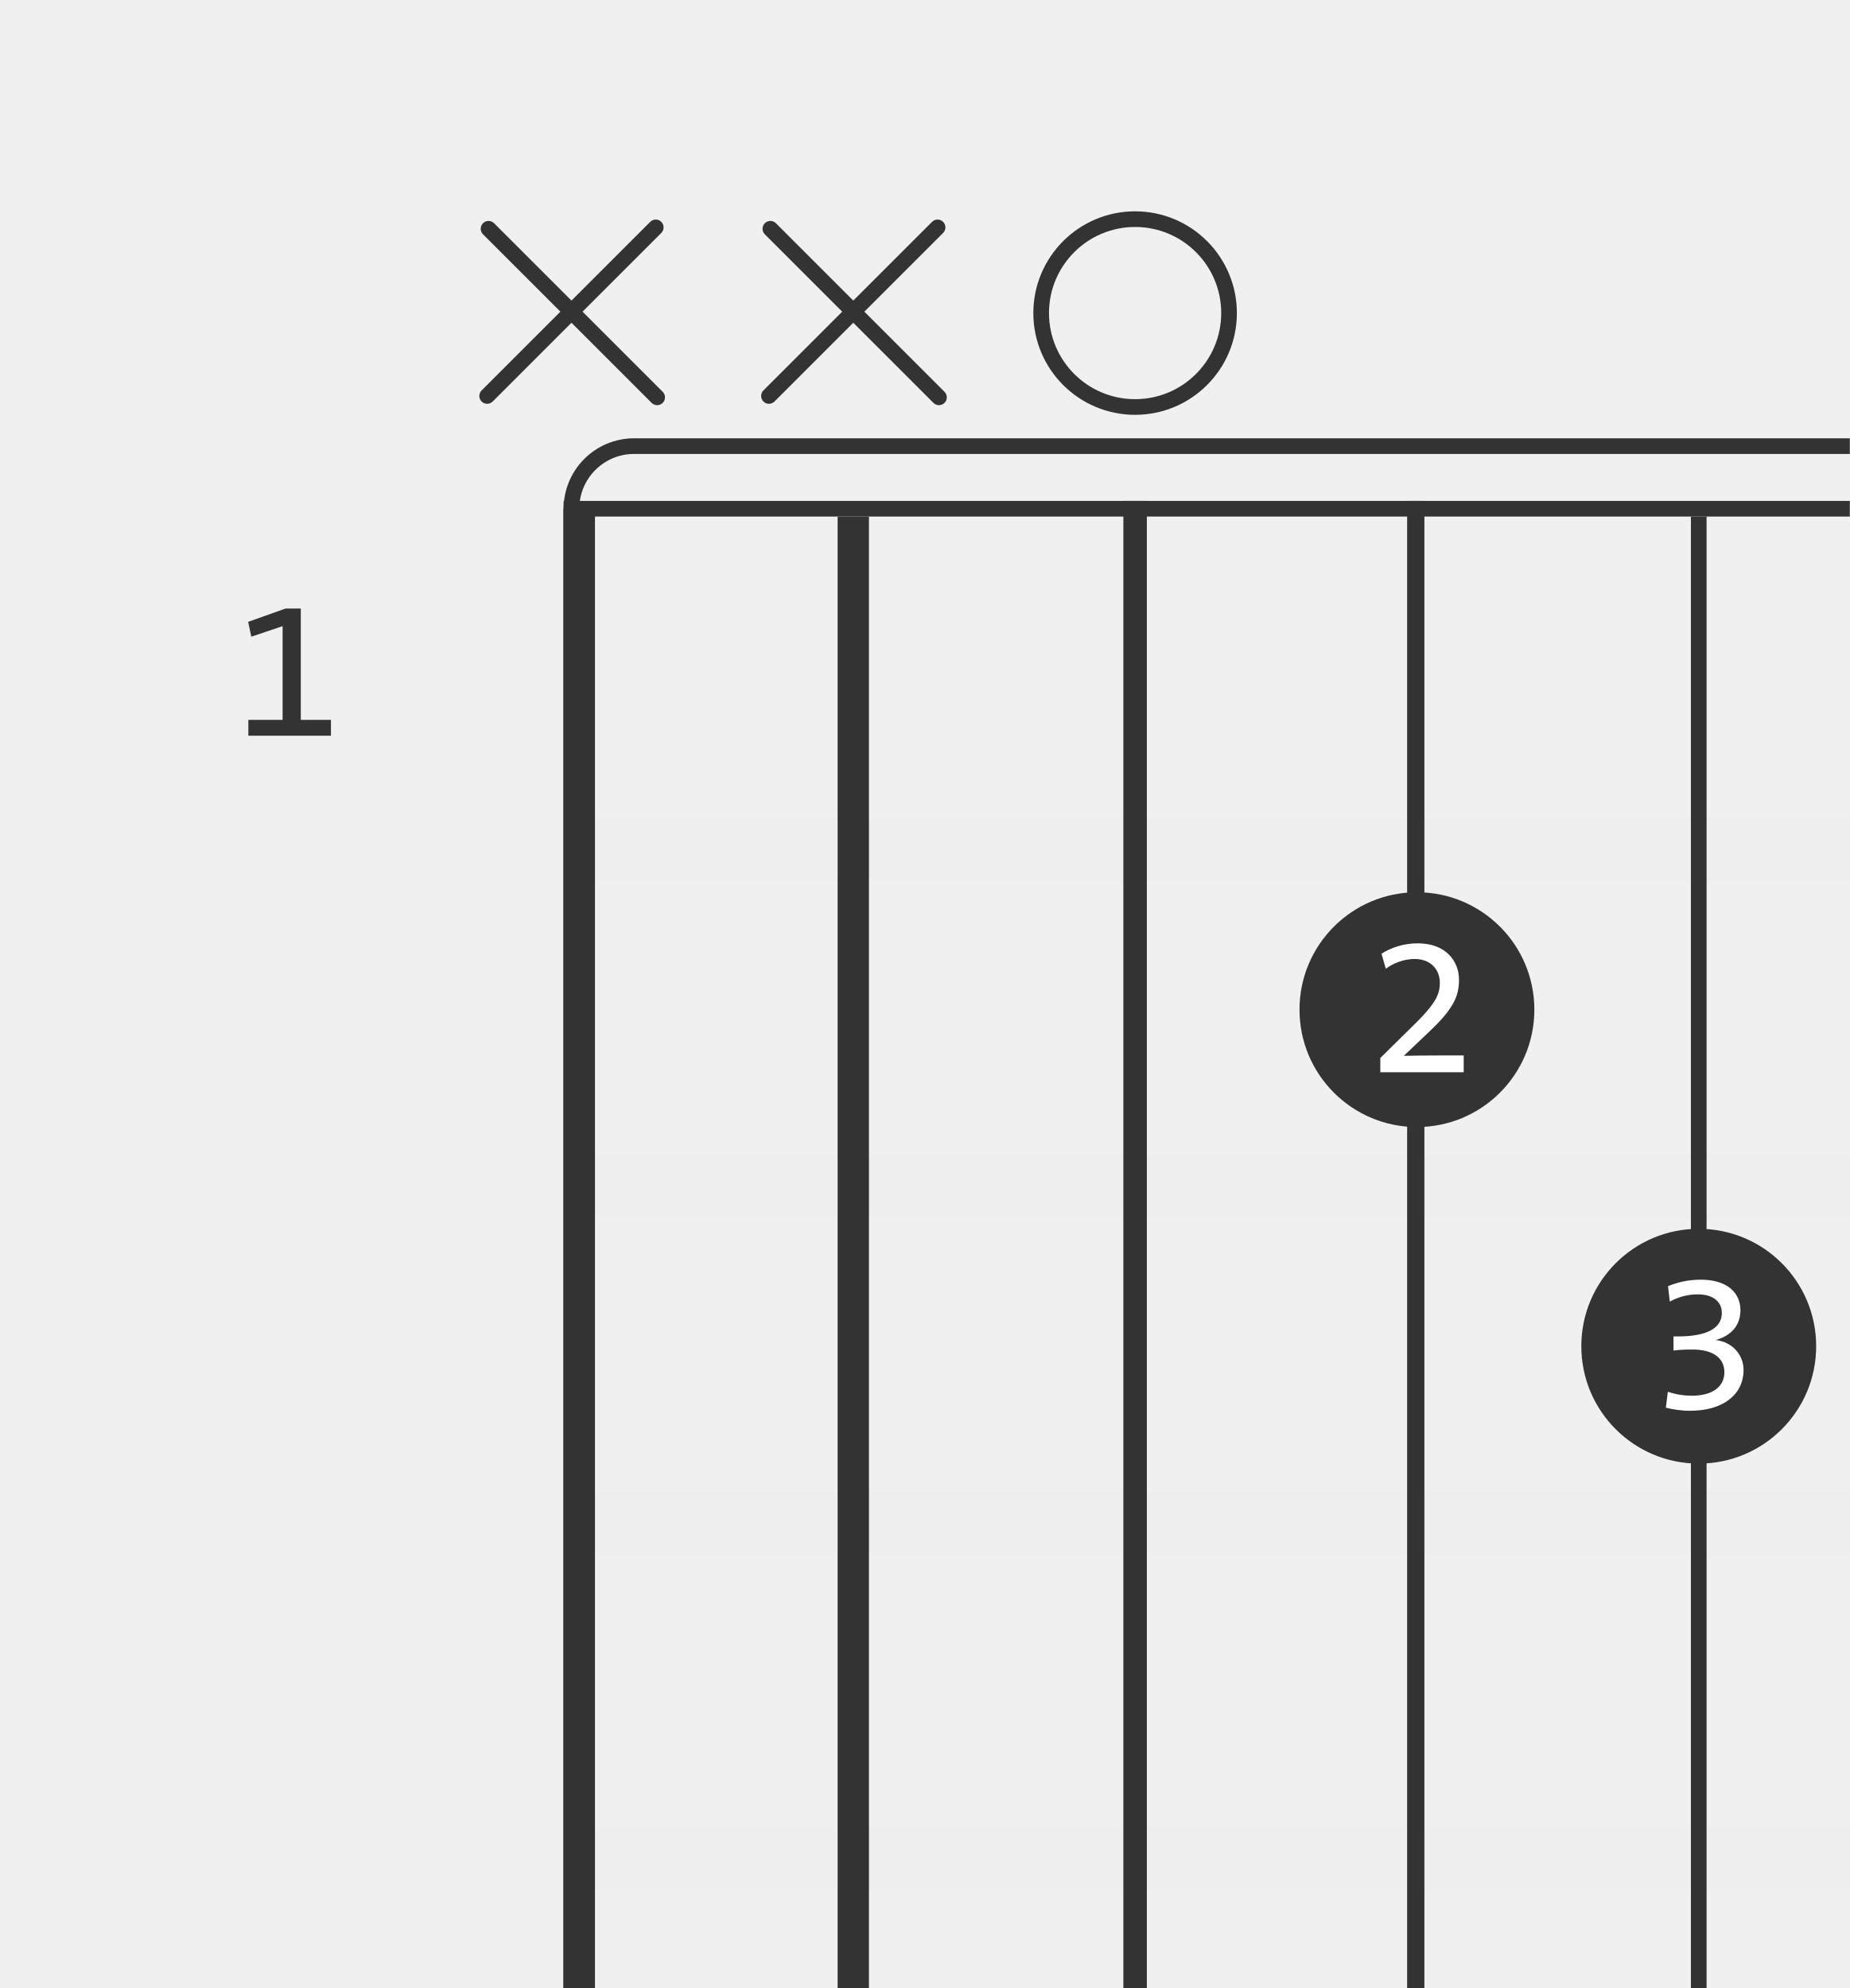
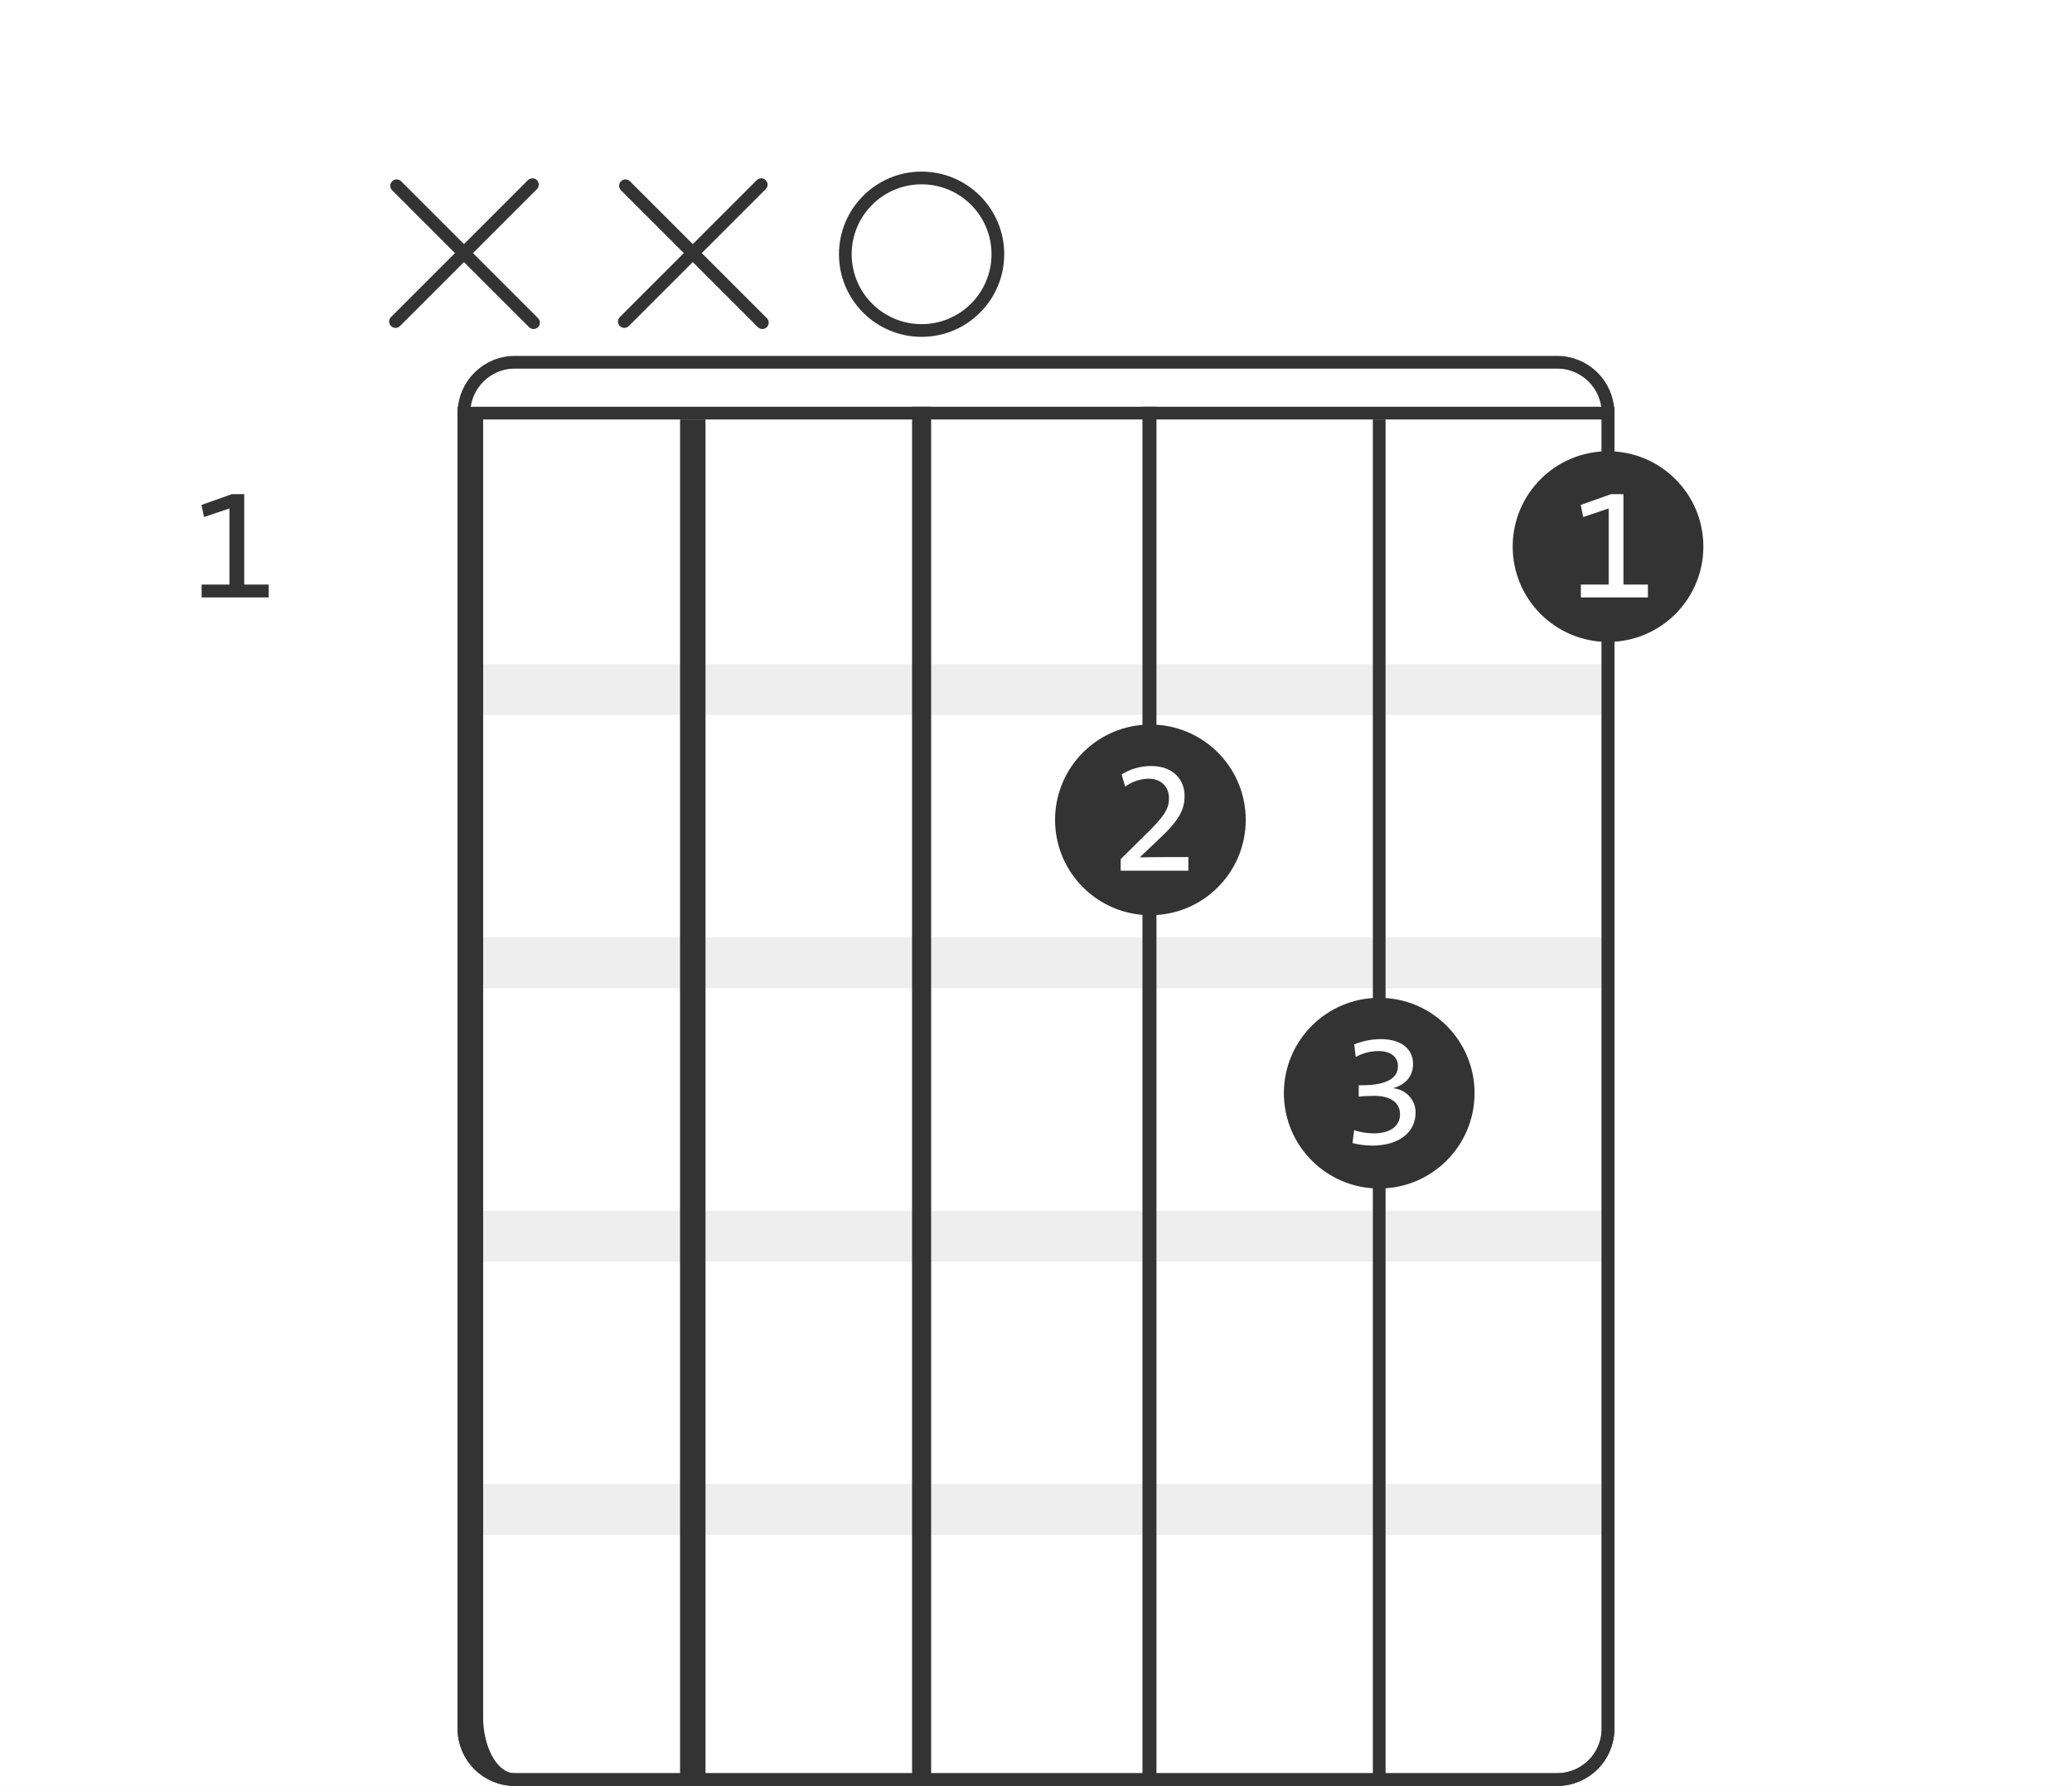
<svg xmlns="http://www.w3.org/2000/svg" xmlns:xlink="http://www.w3.org/1999/xlink" version="1.1">
  <defs>
    <symbol id="circle-1-black">
      <svg width="30" height="30" viewBox="0 0 30 30">
        <polygon fill="#333" points="21.275 23 10.725 23 10.725 20.975 15.1 20.975 15.1 9 11.1 10.35 10.7 8.45 15.475 6.75 17.425 6.75 17.425 20.975 21.275 20.975" />
      </svg>
    </symbol>
    <symbol id="circle-2-black">
      <svg width="30" height="30" viewBox="0 0 30 30">
        <path fill="#333" d="M10.975,17 L0.325,17 L0.325,15.175 L3.9,11.65 C7.35,8.35 7.925,7.15 7.925,5.575 C7.925,3.875 6.775,2.525 4.7,2.525 C3.225,2.525 1.85,3.15 1.025,3.775 L0.475,1.85 C1.7,1.075 3.3,0.525 5.1,0.525 C8.65,0.525 10.375,2.75 10.375,5.2 C10.375,7.325 9.625,8.975 6.375,12 L3.35,14.875 L3.35,14.9 C4.4,14.875 6.225,14.85 8.5,14.85 L10.975,14.85 L10.975,17 Z" transform="translate(10 6)" />
      </svg>
    </symbol>
    <symbol id="circle-3-black">
      <svg width="30" height="30" viewBox="0 0 30 30">
        <path fill="#333" d="M10.8,22.85 L11.05,20.825 C11.95,21.125 13,21.325 14.125,21.325 C16.85,21.325 18.275,20.1 18.275,18.325 C18.275,16.55 16.875,15.425 14.225,15.425 C13.325,15.425 12.625,15.45 11.775,15.55 L11.775,13.75 L12.35,13.75 C15.85,13.75 17.95,12.8 17.95,10.75 C17.95,9.275 16.775,8.375 14.875,8.375 C13.5,8.375 12.325,8.75 11.3,9.3 L11.075,7.325 C12.25,6.85 13.625,6.5 15.275,6.5 C18.625,6.5 20.325,8.175 20.325,10.4 C20.325,12.325 19.175,13.625 17.225,14.2 L17.2,14.225 C19.225,14.425 20.725,16.075 20.725,18.025 C20.725,21.225 18.05,23.25 13.9,23.25 C12.775,23.25 11.625,23.075 10.8,22.85 Z" />
      </svg>
    </symbol>
    <symbol id="circle-4-black">
      <svg width="30" height="30" viewBox="0 0 30 30">
        <path fill="#333" d="M20.575,19.25 L17.9,19.25 L17.9,23 L15.675,23 L15.675,19.25 L8.125,19.25 L7.95,17.425 L14.85,6.75 L17.9,6.75 L17.9,17.2 L20.575,17.2 L20.575,19.25 Z M15.7,17.2 L15.7,9 L15.675,9 L10.25,17.275 C11.75,17.2 14.7,17.2 15.7,17.2 Z" />
      </svg>
    </symbol>
    <symbol id="circle-5-black">
      <svg width="30" height="30" viewBox="0 0 30 30">
        <path fill="#333" d="M11,22.9 L11,20.825 C11.925,21.125 12.975,21.3 14.175,21.3 C16.85,21.3 18.325,19.975 18.325,17.95 C18.325,15.95 16.65,14.925 14.075,14.925 C13.025,14.925 12,15 11.35,15.125 L11.35,6.75 L20.15,6.75 L20.15,8.9 L13.45,8.9 L13.45,13.15 C13.875,13.125 14.45,13.1 14.825,13.1 C18.7,13.1 20.75,15.1 20.75,17.675 C20.75,21.025 18.05,23.225 14,23.225 C12.9,23.225 11.975,23.125 11,22.9 Z" />
      </svg>
    </symbol>
    <symbol id="circle-6-black">
      <svg width="30" height="30" viewBox="0 0 30 30">
        <path fill="#333" d="M19.951 6.6V8.575C19.451 8.5 18.951 8.45 18.301 8.45C14.976 8.45 13.226 10.375 12.601 13.675C12.551 13.925 12.476 14.35 12.401 14.9H12.426C13.226 13.525 14.726 12.775 16.451 12.775C19.701 12.775 21.501 14.875 21.501 17.525C21.501 20.975 19.251 23.25 15.851 23.25C12.326 23.25 10.176 20.75 10.176 16.4C10.176 9.45 13.626 6.525 18.476 6.525C19.001 6.525 19.601 6.55 19.951 6.6ZM19.201 17.9C19.201 15.975 18.101 14.65 15.976 14.65C13.876 14.65 12.651 16.325 12.651 17.725C12.651 19.75 13.826 21.4 16.051 21.4C18.051 21.4 19.201 19.95 19.201 17.9Z" />
      </svg>
    </symbol>
    <symbol id="circle-7-black">
      <svg width="30" height="30" viewBox="0 0 30 30">
        <path fill="#333" d="M21.25,6.75 L21.25,8.7 C18.725,13.4 16.45,18.75 15,23 L12.375,23 C14.025,18.475 16.275,13.275 18.65,8.9 C18.075,8.925 14.8,8.95 12.475,8.95 L10.275,8.95 L10.275,6.75 L21.25,6.75 Z" />
      </svg>
    </symbol>
    <symbol id="circle-8-black">
      <svg width="30" height="30" viewBox="0 0 30 30">
        <path fill="#333" d="M20.75,18.825 C20.75,21.55 18.3,23.25 15.1,23.25 C11.85,23.25 9.725,21.65 9.725,19.175 C9.725,17.1 11.375,15.85 13.2,14.8 C11.3,13.825 10.125,12.675 10.125,10.8 C10.125,8.325 12.25,6.5 15.375,6.5 C18.5,6.5 20.35,8.15 20.35,10.45 C20.35,12.325 18.925,13.475 17.25,14.475 C19.05,15.4 20.75,16.55 20.75,18.825 Z M18.05,10.65 C18.05,9.175 16.925,8.3 15.2,8.3 C13.45,8.3 12.45,9.35 12.45,10.6 C12.45,11.95 13.375,12.65 15.375,13.625 C16.825,12.8 18.05,11.975 18.05,10.65 Z M18.4,19.05 C18.4,17.275 16.825,16.475 15.075,15.675 C13.5,16.55 12.075,17.475 12.075,19 C12.075,20.4 13.225,21.4 15.325,21.4 C17.05,21.4 18.4,20.55 18.4,19.05 Z" />
      </svg>
    </symbol>
    <symbol id="circle-9-black">
      <svg width="30" height="30" viewBox="0 0 30 30">
        <path fill="#333" d="M10.9,23.05 L10.9,21.025 C11.6,21.2 12.4,21.275 13.15,21.275 C16.35,21.275 18.1,19.625 18.675,16.4 C18.75,15.925 18.8,15.625 18.9,15.2 L18.875,15.2 C18.075,16.35 16.7,17.05 14.975,17.05 C11.775,17.05 10,14.95 10,12.15 C10,8.725 12.35,6.5 15.6,6.5 C19,6.5 21.225,8.575 21.225,13.35 C21.225,20.45 17.725,23.225 12.9,23.225 C12.25,23.225 11.55,23.175 10.9,23.05 Z M18.725,12 C18.725,9.9 17.575,8.35 15.425,8.35 C13.45,8.35 12.275,9.875 12.275,11.8 C12.275,13.825 13.425,15.125 15.425,15.125 C17.55,15.125 18.725,13.7 18.725,12 Z" />
      </svg>
    </symbol>
    <symbol id="circle-0-black">
      <svg width="30" height="30" viewBox="0 0 30 30">
        <path fill="#333" d="M20.925,14.7 C20.925,20.925 18.05,23.25 15.1,23.25 C11.525,23.25 9.55,21.05 9.55,14.8 C9.55,9.1 12,6.5 15.4,6.5 C18.625,6.5 20.925,8.425 20.925,14.7 Z M18.5,14.85 C18.5,10.025 17.45,8.4 15.225,8.4 C13.375,8.4 11.975,10 11.975,14.65 C11.975,19.25 12.825,21.325 15.225,21.325 C17.275,21.325 18.5,19.25 18.5,14.85 Z" />
      </svg>
    </symbol>
    <symbol id="bar-middle">
      <svg width="36" height="30" viewBox="0 0 36 30">
        <rect width="36" height="30" fill="#333" fill-rule="evenodd" />
      </svg>
    </symbol>
    <symbol id="bar-end">
      <svg width="15" height="30" viewBox="0 0 15 30">
        <path fill="#333" fill-rule="evenodd" d="M15,0 C6.716,0 0,6.716 0,15 C0,23.284 6.716,30 15,30 L15,0 Z" />
      </svg>
    </symbol>
    <symbol id="circle-1">
      <svg width="30" height="30" viewBox="0 0 30 30">
        <g fill="none" fill-rule="evenodd">
          <circle cx="15" cy="15" r="15" fill="#333" />
          <polygon fill="#FFF" fill-rule="nonzero" points="21.275 23 10.725 23 10.725 20.975 15.1 20.975 15.1 9 11.1 10.35 10.7 8.45 15.475 6.75 17.425 6.75 17.425 20.975 21.275 20.975" />
        </g>
      </svg>
    </symbol>
    <symbol id="circle-2">
      <svg width="30" height="30" viewBox="0 0 30 30">
        <g fill="none" fill-rule="evenodd" transform="translate(0 -2)">
          <circle cx="15" cy="17" r="15" fill="#333" />
          <path fill="#FFF" fill-rule="nonzero" d="M20.975,25 L10.325,25 L10.325,23.175 L13.9,19.65 C17.35,16.35 17.925,15.15 17.925,13.575 C17.925,11.875 16.775,10.525 14.7,10.525 C13.225,10.525 11.85,11.15 11.025,11.775 L10.475,9.85 C11.7,9.075 13.3,8.525 15.1,8.525 C18.65,8.525 20.375,10.75 20.375,13.2 C20.375,15.325 19.625,16.975 16.375,20 L13.35,22.875 L13.35,22.9 C14.4,22.875 16.225,22.85 18.5,22.85 L20.975,22.85 L20.975,25 Z" />
        </g>
      </svg>
    </symbol>
    <symbol id="circle-3">
      <svg width="30" height="30" viewBox="0 0 30 30">
        <g fill="none" fill-rule="evenodd" transform="translate(0 -2)">
          <circle cx="15" cy="17" r="15" fill="#333" />
          <path fill="#FFF" fill-rule="nonzero" d="M10.8,24.85 L11.05,22.825 C11.95,23.125 13,23.325 14.125,23.325 C16.85,23.325 18.275,22.1 18.275,20.325 C18.275,18.55 16.875,17.425 14.225,17.425 C13.325,17.425 12.625,17.45 11.775,17.55 L11.775,15.75 L12.35,15.75 C15.85,15.75 17.95,14.8 17.95,12.75 C17.95,11.275 16.775,10.375 14.875,10.375 C13.5,10.375 12.325,10.75 11.3,11.3 L11.075,9.325 C12.25,8.85 13.625,8.5 15.275,8.5 C18.625,8.5 20.325,10.175 20.325,12.4 C20.325,14.325 19.175,15.625 17.225,16.2 L17.2,16.225 C19.225,16.425 20.725,18.075 20.725,20.025 C20.725,23.225 18.05,25.25 13.9,25.25 C12.775,25.25 11.625,25.075 10.8,24.85 Z" />
        </g>
      </svg>
    </symbol>
    <symbol id="circle-4">
      <svg width="30" height="30" viewBox="0 0 30 30">
        <g fill="none" fill-rule="evenodd" transform="translate(0 -2)">
          <circle cx="15" cy="17" r="15" fill="#333" />
          <path fill="#FFF" fill-rule="nonzero" d="M20.575,21.25 L17.9,21.25 L17.9,25 L15.675,25 L15.675,21.25 L8.125,21.25 L7.95,19.425 L14.85,8.75 L17.9,8.75 L17.9,19.2 L20.575,19.2 L20.575,21.25 Z M15.7,19.2 L15.7,11 L15.675,11 L10.25,19.275 C11.75,19.2 14.7,19.2 15.7,19.2 Z" />
        </g>
      </svg>
    </symbol>
    <symbol id="grid-guitar-2">
      <svg width="182" height="225" viewBox="0 0 182 209" fill="none">
        <path d="M1 48.5H180V40.5H1V48.5Z" fill="#EEEEEE" />
        <path d="M1 91.5H180V83.5H1V91.5Z" fill="#EEEEEE" />
        <path d="M1 134.5H180V126.5H1V134.5Z" fill="#EEEEEE" />
        <path d="M1 177.5H180V169.5H1V177.5Z" fill="#EEEEEE" />
        <rect x="1" y="1" width="180" height="215" rx="8" stroke="#333333" stroke-width="2" />
        <path fill-rule="evenodd" clip-rule="evenodd" d="M39 2L39 216L35 216L35 2L39 2Z" fill="#333333" />
        <path fill-rule="evenodd" clip-rule="evenodd" d="M74.5 6.47666e-06L74.5 216L71.5 216L71.5 6.61612e-06L74.5 6.47666e-06Z" fill="#333333" />
        <path fill-rule="evenodd" clip-rule="evenodd" d="M109.954 6.51366e-06L109.954 216L107.75 216L107.75 6.61612e-06L109.954 6.51366e-06Z" fill="#333333" />
        <path fill-rule="evenodd" clip-rule="evenodd" d="M146 2L146 216L144 216L144 2L146 2Z" fill="#333333" />
        <path d="M0 11C0 6.029 4.029 2 9 2C6.239 2 4 6.029 4 11V206C4 210.971 6.239 215 9 215C4.029 215 0 210.971 0 206V11Z" fill="#333333" />
      </svg>
    </symbol>
    <symbol id="grid-guitar-1">
      <svg width="182" height="225" viewBox="0 0 182 225" fill="none">
        <path d="M1 56.5H180V48.5H1V56.5Z" fill="#EEEEEE" />
        <path d="M1 99.5H180V91.5H1V99.5Z" fill="#EEEEEE" />
        <path d="M1 142.5H180V134.5H1V142.5Z" fill="#EEEEEE" />
        <path d="M1 185.5H180V177.5H1V185.5Z" fill="#EEEEEE" />
        <rect x="1" y="1" width="180" height="223" rx="8" stroke="#333333" stroke-width="2" />
        <path d="M1 9H181V216C181 220.418 177.418 224 173 224H9C4.582 224 1 220.418 1 216V9Z" stroke="#333333" stroke-width="2" />
        <path fill-rule="evenodd" clip-rule="evenodd" d="M39 10L39 224L35 224L35 10L39 10Z" fill="#333333" />
        <path fill-rule="evenodd" clip-rule="evenodd" d="M4 9L4 216L0 216L9.04826e-06 9L4 9Z" fill="#333333" />
        <path fill-rule="evenodd" clip-rule="evenodd" d="M74.5 8L74.5 224L71.5 224L71.5 8L74.5 8Z" fill="#333333" />
        <path fill-rule="evenodd" clip-rule="evenodd" d="M109.954 8L109.954 224L107.75 224L107.75 8L109.954 8Z" fill="#333333" />
        <path fill-rule="evenodd" clip-rule="evenodd" d="M146 10L146 224L144 224L144 10L146 10Z" fill="#333333" />
        <path d="M0 9H4V214C4 218.971 6.239 223 9 223C4.029 223 0 218.971 0 214V9Z" fill="#333333" />
      </svg>
    </symbol>
    <symbol id="o">
      <svg width="30" height="30" viewBox="0 0 30 30">
        <path fill="#333" d="M15,28 C22.18,28 28,22.18 28,15 C28,7.82 22.18,2 15,2 C7.82,2 2,7.82 2,15 C2,22.18 7.82,28 15,28 Z M15,26 C8.925,26 4,21.075 4,15 C4,8.925 8.925,4 15,4 C21.075,4 26,8.925 26,15 C26,21.075 21.075,26 15,26 Z" />
      </svg>
    </symbol>
    <symbol id="x">
      <svg width="30" height="30" viewBox="0 0 30 30">
        <g fill="#333" transform="translate(4 4)">
          <path d="M-0.479,0.76 L21.061,22.3 C21.452,22.69 22.085,22.69 22.475,22.3 C22.866,21.909 22.866,21.276 22.475,20.885 L0.936,-0.654 C0.545,-1.045 -0.088,-1.045 -0.479,-0.654 C-0.869,-0.264 -0.869,0.37 -0.479,0.76 Z" transform="rotate(-90 10.998 10.823)" />
          <path d="M-0.3,0.936 L21.24,22.475 C21.63,22.866 22.264,22.866 22.654,22.475 C23.045,22.085 23.045,21.452 22.654,21.061 L1.115,-0.479 C0.724,-0.869 0.091,-0.869 -0.3,-0.479 C-0.69,-0.088 -0.69,0.545 -0.3,0.936 Z" />
        </g>
      </svg>
    </symbol>
  </defs>
  <symbol id="chord">
    <svg width="326" height="281" version="1.1">
+       <rect width="100%" height="100%" fill="white" />
      <use x="72" y="56" width="182" height="225" xlink:href="#grid-guitar-1" />
      <use x="21" y="71" width="30" height="30" xlink:href="#circle-1-black" />
      <use x="58" y="25" width="30" height="30" xlink:href="#x" />
      <use x="94" y="25" width="30" height="30" xlink:href="#x" />
      <use x="130" y="25" width="30" height="30" xlink:href="#o" />
      <use x="166" y="114" width="30" height="30" xlink:href="#circle-2" />
      <use x="202" y="157" width="30" height="30" xlink:href="#circle-3" />
      <use x="238" y="71" width="30" height="30" xlink:href="#circle-1" />
    </svg>
  </symbol>
  <use xlink:href="#chord" />
</svg>
